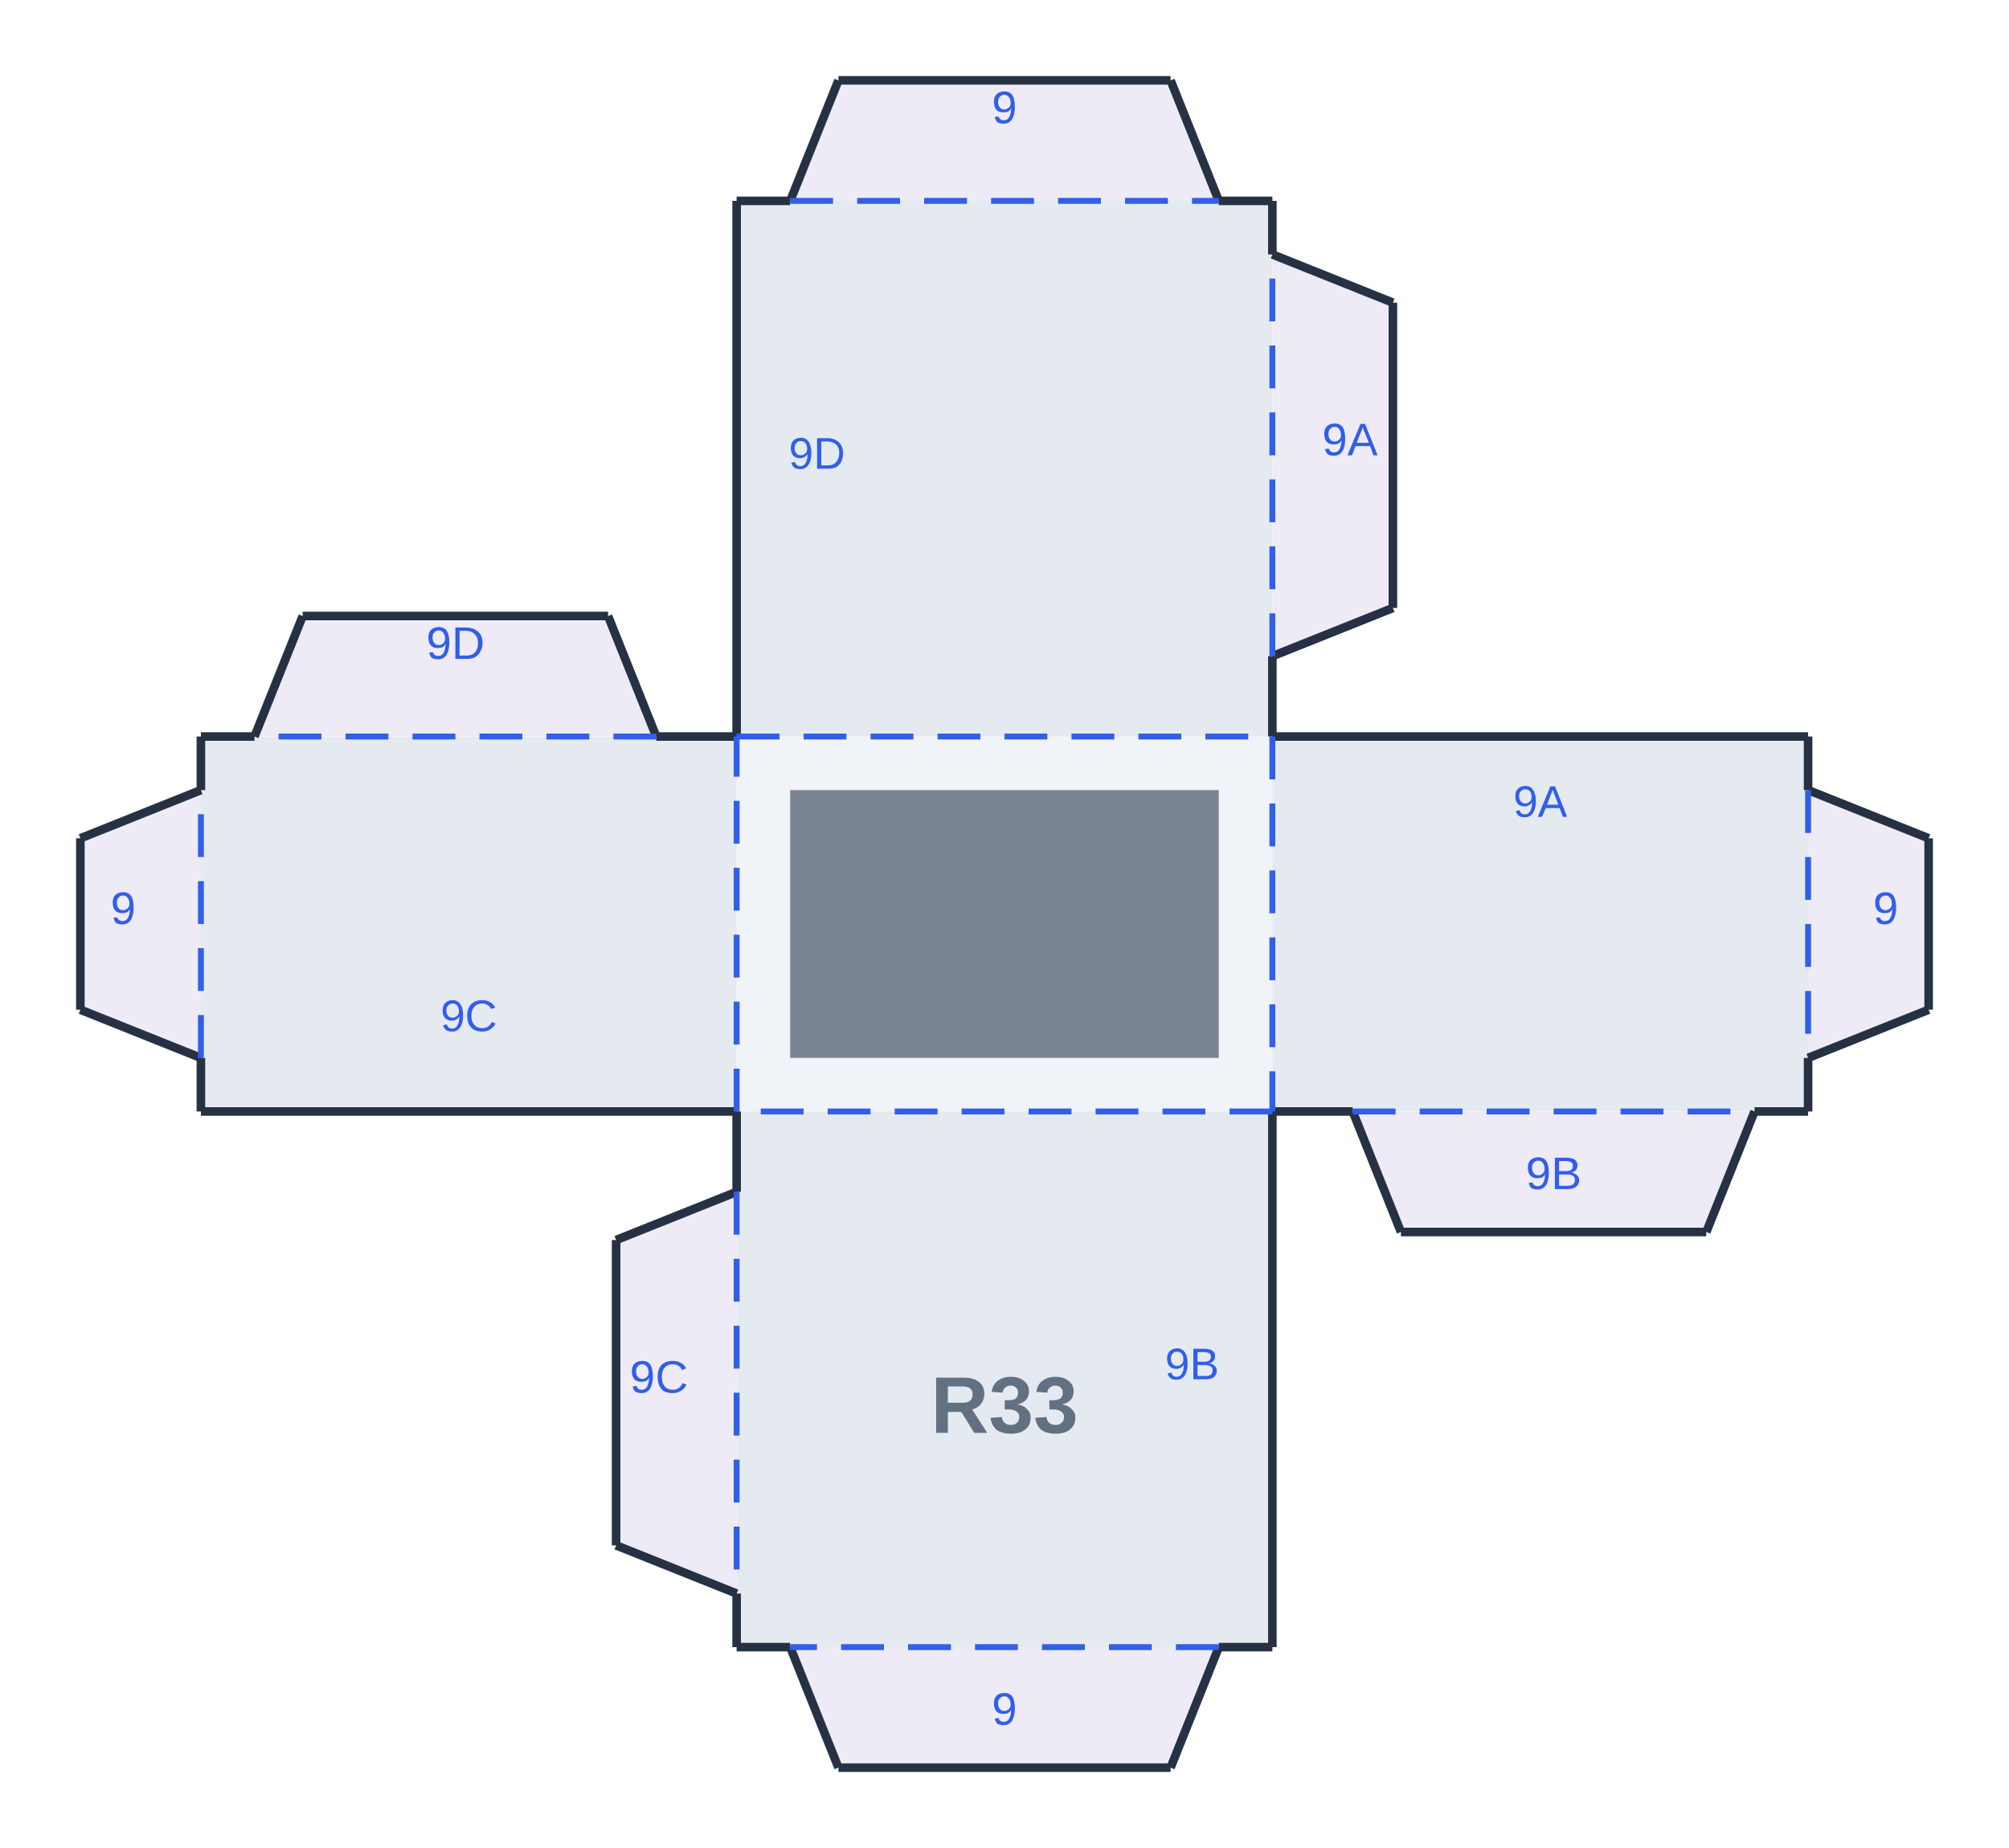
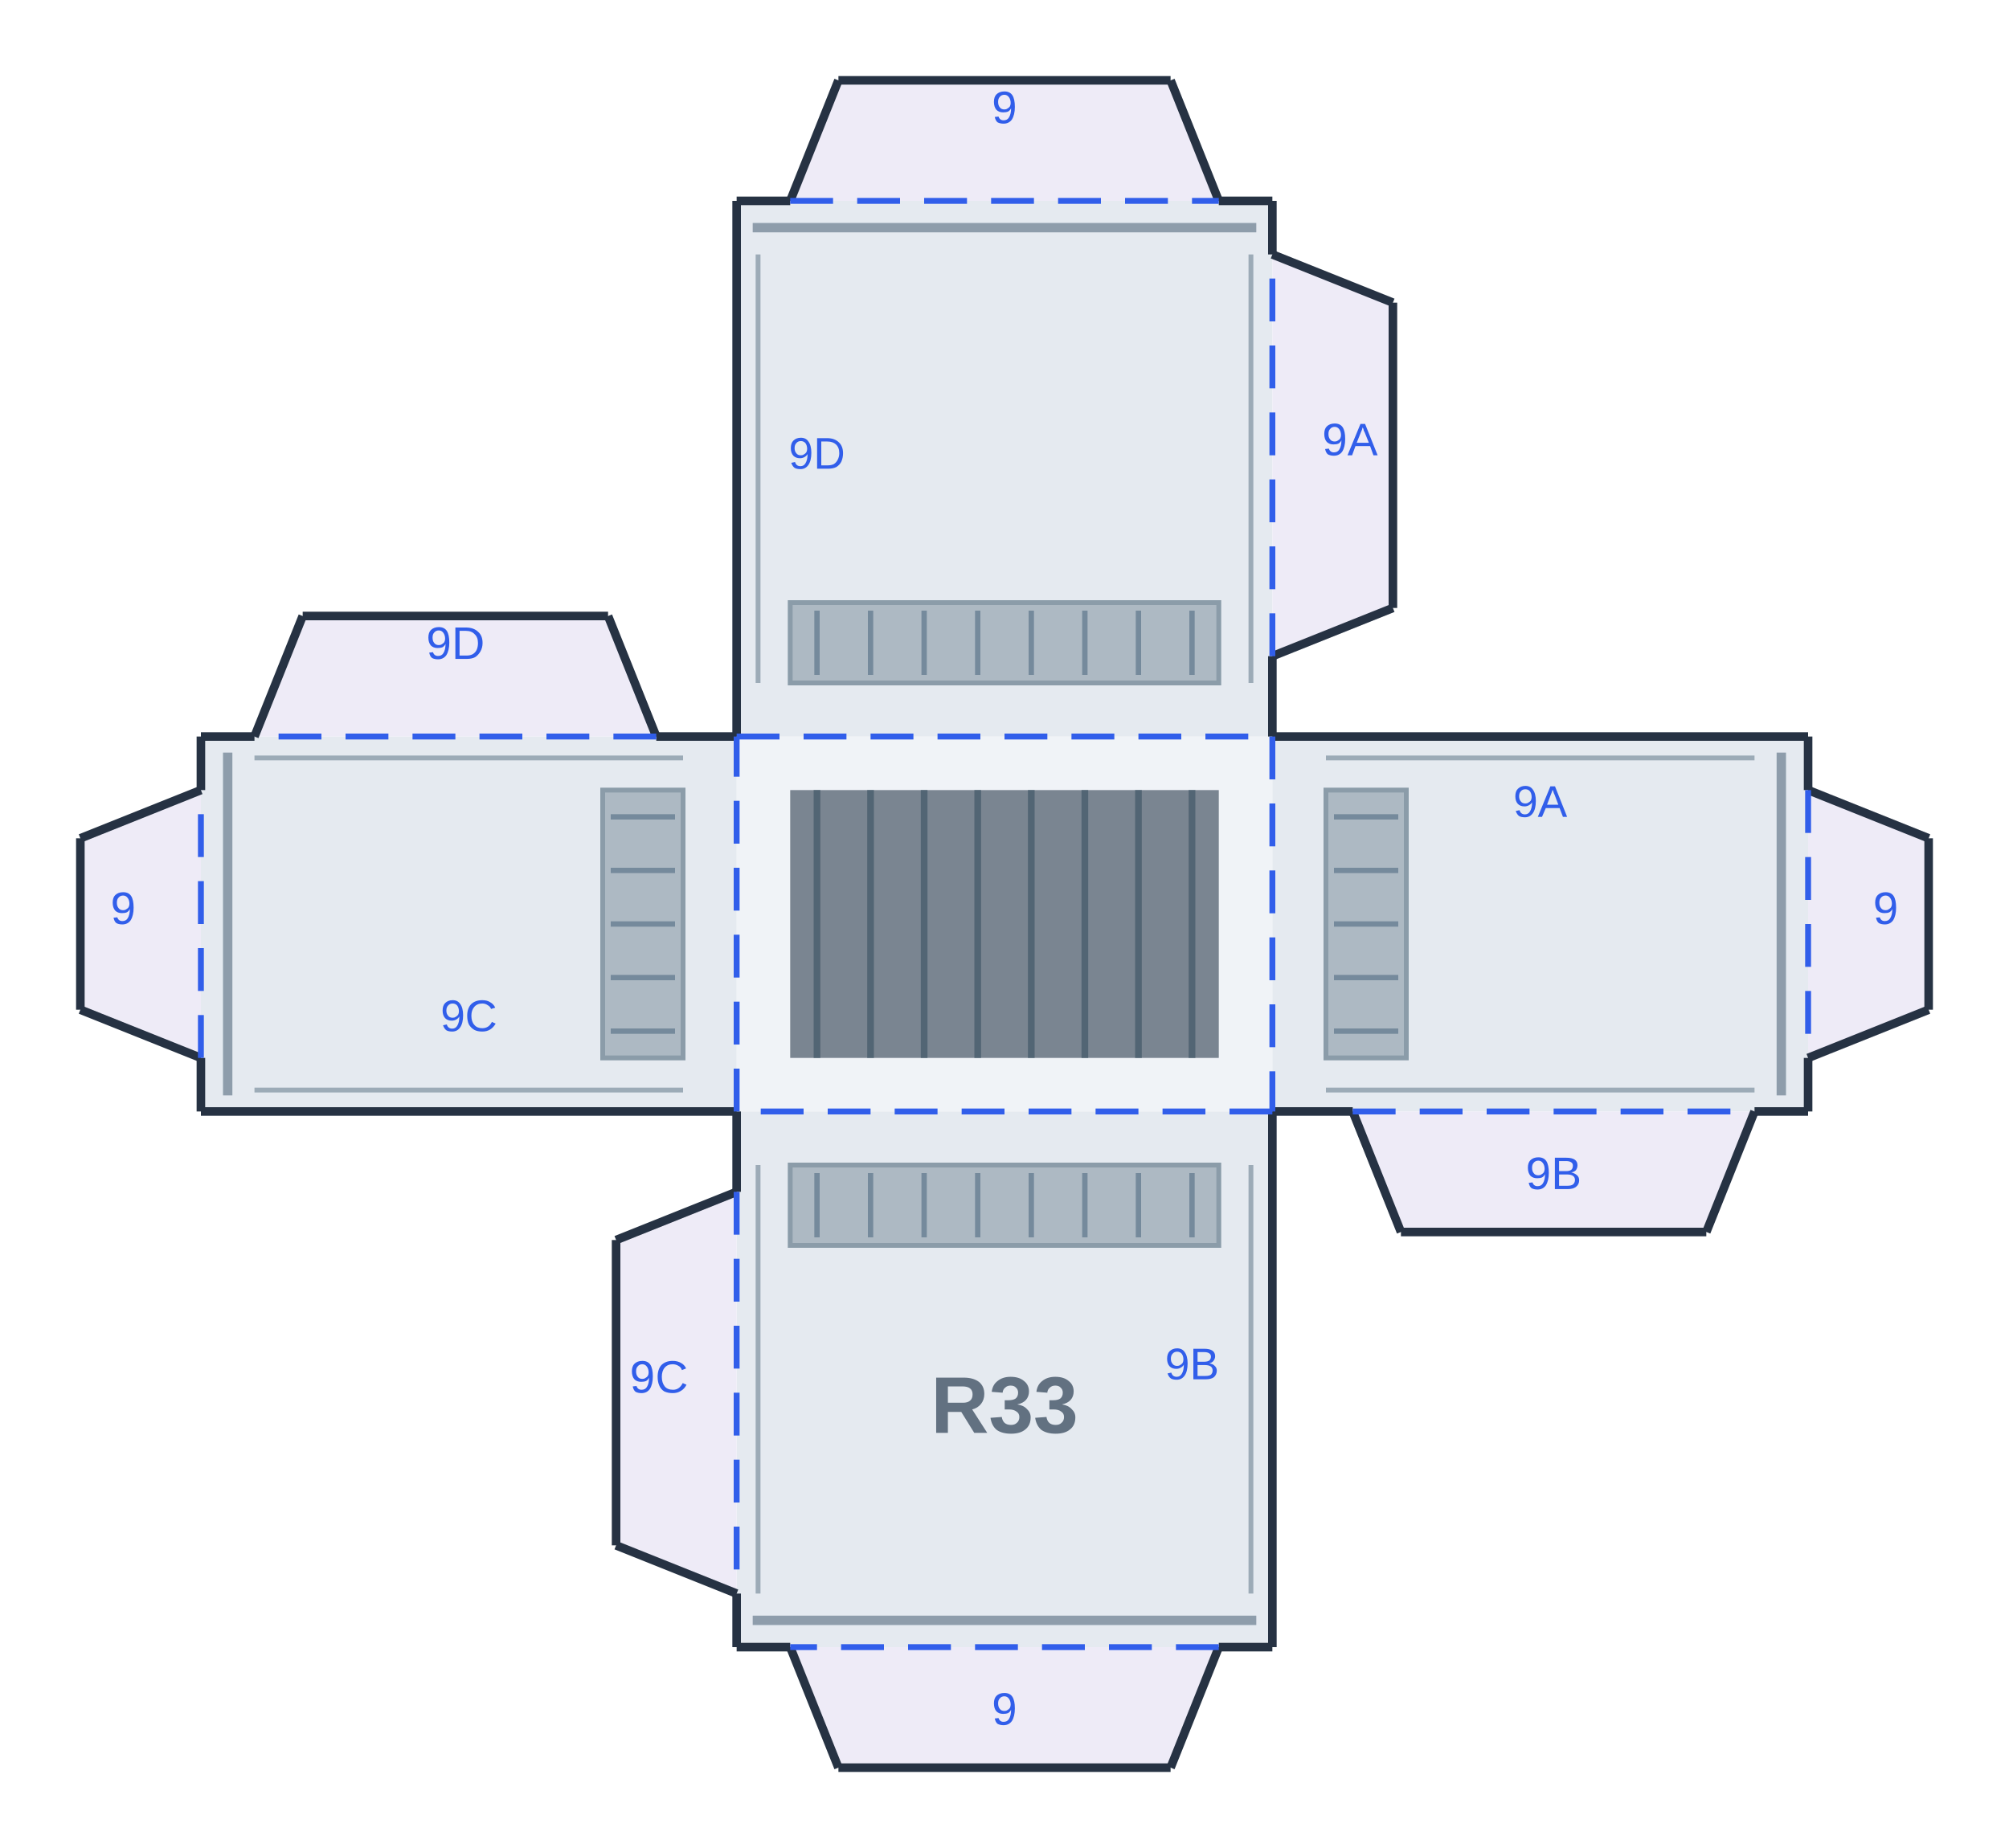
<svg xmlns="http://www.w3.org/2000/svg" width="75.0mm" height="69.0mm" viewBox="22.5 111.5 75.0 69.0">
  <rect x="22.5" y="111.5" width="75.0" height="69.0" fill="white" />
  <polygon points="50.000,139.000 70.000,139.000 70.000,153.000 50.000,153.000" fill="#f0f3f7" stroke="none" stroke-width="0.2" />
  <polygon points="50.000,139.000 70.000,139.000 70.000,119.000 50.000,119.000" fill="#e5eaf0" stroke="none" stroke-width="0.2" />
  <polygon points="70.000,136.000 70.000,121.000 74.500,122.800 74.500,134.200" fill="#eeebf7" stroke="none" stroke-width="0.2" />
  <polygon points="52.000,119.000 68.000,119.000 66.200,114.500 53.800,114.500" fill="#eeebf7" stroke="none" stroke-width="0.2" />
  <polygon points="70.000,139.000 70.000,153.000 90.000,153.000 90.000,139.000" fill="#e5eaf0" stroke="none" stroke-width="0.2" />
  <polygon points="73.000,153.000 88.000,153.000 86.200,157.500 74.800,157.500" fill="#eeebf7" stroke="none" stroke-width="0.2" />
  <polygon points="90.000,141.000 90.000,151.000 94.500,149.200 94.500,142.800" fill="#eeebf7" stroke="none" stroke-width="0.2" />
  <polygon points="70.000,153.000 50.000,153.000 50.000,173.000 70.000,173.000" fill="#e5eaf0" stroke="none" stroke-width="0.2" />
  <polygon points="50.000,156.000 50.000,171.000 45.500,169.200 45.500,157.800" fill="#eeebf7" stroke="none" stroke-width="0.2" />
  <polygon points="68.000,173.000 52.000,173.000 53.800,177.500 66.200,177.500" fill="#eeebf7" stroke="none" stroke-width="0.2" />
  <polygon points="50.000,153.000 50.000,139.000 30.000,139.000 30.000,153.000" fill="#e5eaf0" stroke="none" stroke-width="0.2" />
  <polygon points="47.000,139.000 32.000,139.000 33.800,134.500 45.200,134.500" fill="#eeebf7" stroke="none" stroke-width="0.2" />
  <polygon points="30.000,151.000 30.000,141.000 25.500,142.800 25.500,149.200" fill="#eeebf7" stroke="none" stroke-width="0.2" />
  <line x1="70.000" y1="139.000" x2="70.000" y2="136.000" stroke="#263243" stroke-width="0.32" />
  <line x1="70.000" y1="121.000" x2="70.000" y2="119.000" stroke="#263243" stroke-width="0.32" />
  <line x1="70.000" y1="119.000" x2="68.000" y2="119.000" stroke="#263243" stroke-width="0.32" />
  <line x1="52.000" y1="119.000" x2="50.000" y2="119.000" stroke="#263243" stroke-width="0.32" />
  <line x1="50.000" y1="119.000" x2="50.000" y2="139.000" stroke="#263243" stroke-width="0.32" />
  <line x1="70.000" y1="121.000" x2="74.500" y2="122.800" stroke="#263243" stroke-width="0.32" />
  <line x1="74.500" y1="122.800" x2="74.500" y2="134.200" stroke="#263243" stroke-width="0.32" />
  <line x1="74.500" y1="134.200" x2="70.000" y2="136.000" stroke="#263243" stroke-width="0.32" />
  <line x1="68.000" y1="119.000" x2="66.200" y2="114.500" stroke="#263243" stroke-width="0.32" />
  <line x1="66.200" y1="114.500" x2="53.800" y2="114.500" stroke="#263243" stroke-width="0.32" />
  <line x1="53.800" y1="114.500" x2="52.000" y2="119.000" stroke="#263243" stroke-width="0.32" />
  <line x1="70.000" y1="153.000" x2="73.000" y2="153.000" stroke="#263243" stroke-width="0.32" />
  <line x1="88.000" y1="153.000" x2="90.000" y2="153.000" stroke="#263243" stroke-width="0.32" />
  <line x1="90.000" y1="153.000" x2="90.000" y2="151.000" stroke="#263243" stroke-width="0.32" />
  <line x1="90.000" y1="141.000" x2="90.000" y2="139.000" stroke="#263243" stroke-width="0.32" />
  <line x1="90.000" y1="139.000" x2="70.000" y2="139.000" stroke="#263243" stroke-width="0.32" />
  <line x1="88.000" y1="153.000" x2="86.200" y2="157.500" stroke="#263243" stroke-width="0.32" />
  <line x1="86.200" y1="157.500" x2="74.800" y2="157.500" stroke="#263243" stroke-width="0.32" />
  <line x1="74.800" y1="157.500" x2="73.000" y2="153.000" stroke="#263243" stroke-width="0.32" />
  <line x1="90.000" y1="151.000" x2="94.500" y2="149.200" stroke="#263243" stroke-width="0.32" />
  <line x1="94.500" y1="149.200" x2="94.500" y2="142.800" stroke="#263243" stroke-width="0.32" />
  <line x1="94.500" y1="142.800" x2="90.000" y2="141.000" stroke="#263243" stroke-width="0.32" />
  <line x1="50.000" y1="153.000" x2="50.000" y2="156.000" stroke="#263243" stroke-width="0.32" />
  <line x1="50.000" y1="171.000" x2="50.000" y2="173.000" stroke="#263243" stroke-width="0.32" />
  <line x1="50.000" y1="173.000" x2="52.000" y2="173.000" stroke="#263243" stroke-width="0.32" />
  <line x1="68.000" y1="173.000" x2="70.000" y2="173.000" stroke="#263243" stroke-width="0.32" />
  <line x1="70.000" y1="173.000" x2="70.000" y2="153.000" stroke="#263243" stroke-width="0.32" />
  <line x1="50.000" y1="171.000" x2="45.500" y2="169.200" stroke="#263243" stroke-width="0.32" />
  <line x1="45.500" y1="169.200" x2="45.500" y2="157.800" stroke="#263243" stroke-width="0.32" />
  <line x1="45.500" y1="157.800" x2="50.000" y2="156.000" stroke="#263243" stroke-width="0.32" />
  <line x1="52.000" y1="173.000" x2="53.800" y2="177.500" stroke="#263243" stroke-width="0.32" />
  <line x1="53.800" y1="177.500" x2="66.200" y2="177.500" stroke="#263243" stroke-width="0.32" />
  <line x1="66.200" y1="177.500" x2="68.000" y2="173.000" stroke="#263243" stroke-width="0.32" />
  <line x1="50.000" y1="139.000" x2="47.000" y2="139.000" stroke="#263243" stroke-width="0.32" />
  <line x1="32.000" y1="139.000" x2="30.000" y2="139.000" stroke="#263243" stroke-width="0.32" />
  <line x1="30.000" y1="139.000" x2="30.000" y2="141.000" stroke="#263243" stroke-width="0.32" />
  <line x1="30.000" y1="151.000" x2="30.000" y2="153.000" stroke="#263243" stroke-width="0.32" />
  <line x1="30.000" y1="153.000" x2="50.000" y2="153.000" stroke="#263243" stroke-width="0.32" />
  <line x1="32.000" y1="139.000" x2="33.800" y2="134.500" stroke="#263243" stroke-width="0.32" />
  <line x1="33.800" y1="134.500" x2="45.200" y2="134.500" stroke="#263243" stroke-width="0.32" />
  <line x1="45.200" y1="134.500" x2="47.000" y2="139.000" stroke="#263243" stroke-width="0.32" />
  <line x1="30.000" y1="141.000" x2="25.500" y2="142.800" stroke="#263243" stroke-width="0.32" />
  <line x1="25.500" y1="142.800" x2="25.500" y2="149.200" stroke="#263243" stroke-width="0.32" />
  <line x1="25.500" y1="149.200" x2="30.000" y2="151.000" stroke="#263243" stroke-width="0.32" />
  <line x1="50.000" y1="139.000" x2="70.000" y2="139.000" stroke="#315eea" stroke-width="0.22" stroke-dasharray="1.6 0.9" />
  <line x1="70.000" y1="136.000" x2="70.000" y2="121.000" stroke="#315eea" stroke-width="0.22" stroke-dasharray="1.6 0.9" />
  <line x1="52.000" y1="119.000" x2="68.000" y2="119.000" stroke="#315eea" stroke-width="0.22" stroke-dasharray="1.6 0.9" />
  <line x1="70.000" y1="139.000" x2="70.000" y2="153.000" stroke="#315eea" stroke-width="0.22" stroke-dasharray="1.6 0.9" />
  <line x1="73.000" y1="153.000" x2="88.000" y2="153.000" stroke="#315eea" stroke-width="0.22" stroke-dasharray="1.6 0.9" />
  <line x1="90.000" y1="141.000" x2="90.000" y2="151.000" stroke="#315eea" stroke-width="0.22" stroke-dasharray="1.6 0.9" />
  <line x1="70.000" y1="153.000" x2="50.000" y2="153.000" stroke="#315eea" stroke-width="0.22" stroke-dasharray="1.6 0.9" />
  <line x1="50.000" y1="156.000" x2="50.000" y2="171.000" stroke="#315eea" stroke-width="0.22" stroke-dasharray="1.6 0.9" />
  <line x1="68.000" y1="173.000" x2="52.000" y2="173.000" stroke="#315eea" stroke-width="0.22" stroke-dasharray="1.6 0.9" />
  <line x1="50.000" y1="153.000" x2="50.000" y2="139.000" stroke="#315eea" stroke-width="0.22" stroke-dasharray="1.6 0.9" />
  <line x1="47.000" y1="139.000" x2="32.000" y2="139.000" stroke="#315eea" stroke-width="0.22" stroke-dasharray="1.6 0.9" />
  <line x1="30.000" y1="151.000" x2="30.000" y2="141.000" stroke="#315eea" stroke-width="0.22" stroke-dasharray="1.6 0.9" />
  <text x="72.900" y="128.500" transform="rotate(0 72.9 128.5)" font-family="Arial, sans-serif" font-size="1.7" font-weight="400" fill="#315eea" text-anchor="middle">9A</text>
  <text x="53.000" y="129.000" transform="rotate(0 53.0 129.0)" font-family="Arial, sans-serif" font-size="1.65" font-weight="400" fill="#315eea" text-anchor="middle">9D</text>
  <text x="60.000" y="116.100" transform="rotate(0 60.0 116.1)" font-family="Arial, sans-serif" font-size="1.7" font-weight="400" fill="#315eea" text-anchor="middle">9</text>
  <text x="80.500" y="155.900" transform="rotate(0 80.5 155.9)" font-family="Arial, sans-serif" font-size="1.7" font-weight="400" fill="#315eea" text-anchor="middle">9B</text>
  <text x="80.000" y="142.000" transform="rotate(0 80.0 142.0)" font-family="Arial, sans-serif" font-size="1.65" font-weight="400" fill="#315eea" text-anchor="middle">9A</text>
  <text x="92.900" y="146.000" transform="rotate(0 92.9 146.0)" font-family="Arial, sans-serif" font-size="1.7" font-weight="400" fill="#315eea" text-anchor="middle">9</text>
  <text x="47.100" y="163.500" transform="rotate(0 47.1 163.5)" font-family="Arial, sans-serif" font-size="1.7" font-weight="400" fill="#315eea" text-anchor="middle">9C</text>
  <text x="67.000" y="163.000" transform="rotate(0 67.0 163.0)" font-family="Arial, sans-serif" font-size="1.65" font-weight="400" fill="#315eea" text-anchor="middle">9B</text>
  <text x="60.000" y="175.900" transform="rotate(0 60.0 175.9)" font-family="Arial, sans-serif" font-size="1.7" font-weight="400" fill="#315eea" text-anchor="middle">9</text>
  <text x="39.500" y="136.100" transform="rotate(0 39.5 136.1)" font-family="Arial, sans-serif" font-size="1.7" font-weight="400" fill="#315eea" text-anchor="middle">9D</text>
  <text x="40.000" y="150.000" transform="rotate(0 40.0 150.0)" font-family="Arial, sans-serif" font-size="1.65" font-weight="400" fill="#315eea" text-anchor="middle">9C</text>
  <text x="27.100" y="146.000" transform="rotate(0 27.1 146.0)" font-family="Arial, sans-serif" font-size="1.7" font-weight="400" fill="#315eea" text-anchor="middle">9</text>
+   <line x1="50.600" y1="172.000" x2="69.400" y2="172.000" stroke="#8e9dab" stroke-width="0.35" />
+   <line x1="50.800" y1="155.000" x2="50.800" y2="171.000" stroke="#9cabb7" stroke-width="0.18" />
+   <line x1="69.200" y1="155.000" x2="69.200" y2="171.000" stroke="#9cabb7" stroke-width="0.18" />
+   <polygon points="52.000,155.000 68.000,155.000 68.000,158.000 52.000,158.000" fill="#adb9c3" stroke="#8b9ca9" stroke-width="0.18" />
+   <line x1="53.000" y1="155.300" x2="53.000" y2="157.700" stroke="#758a9c" stroke-width="0.2" />
+   <line x1="55.000" y1="155.300" x2="55.000" y2="157.700" stroke="#758a9c" stroke-width="0.2" />
+   <line x1="57.000" y1="155.300" x2="57.000" y2="157.700" stroke="#758a9c" stroke-width="0.2" />
+   <line x1="59.000" y1="155.300" x2="59.000" y2="157.700" stroke="#758a9c" stroke-width="0.2" />
+   <line x1="61.000" y1="155.300" x2="61.000" y2="157.700" stroke="#758a9c" stroke-width="0.2" />
+   <line x1="63.000" y1="155.300" x2="63.000" y2="157.700" stroke="#758a9c" stroke-width="0.2" />
+   <line x1="65.000" y1="155.300" x2="65.000" y2="157.700" stroke="#758a9c" stroke-width="0.2" />
+   <line x1="67.000" y1="155.300" x2="67.000" y2="157.700" stroke="#758a9c" stroke-width="0.2" />
+   <line x1="50.600" y1="120.000" x2="69.400" y2="120.000" stroke="#8e9dab" stroke-width="0.35" />
+   <line x1="50.800" y1="137.000" x2="50.800" y2="121.000" stroke="#9cabb7" stroke-width="0.18" />
+   <line x1="69.200" y1="137.000" x2="69.200" y2="121.000" stroke="#9cabb7" stroke-width="0.18" />
+   <polygon points="52.000,137.000 68.000,137.000 68.000,134.000 52.000,134.000" fill="#adb9c3" stroke="#8b9ca9" stroke-width="0.18" />
+   <line x1="53.000" y1="136.700" x2="53.000" y2="134.300" stroke="#758a9c" stroke-width="0.2" />
+   <line x1="55.000" y1="136.700" x2="55.000" y2="134.300" stroke="#758a9c" stroke-width="0.2" />
+   <line x1="57.000" y1="136.700" x2="57.000" y2="134.300" stroke="#758a9c" stroke-width="0.2" />
+   <line x1="59.000" y1="136.700" x2="59.000" y2="134.300" stroke="#758a9c" stroke-width="0.2" />
+   <line x1="61.000" y1="136.700" x2="61.000" y2="134.300" stroke="#758a9c" stroke-width="0.2" />
+   <line x1="63.000" y1="136.700" x2="63.000" y2="134.300" stroke="#758a9c" stroke-width="0.2" />
+   <line x1="65.000" y1="136.700" x2="65.000" y2="134.300" stroke="#758a9c" stroke-width="0.2" />
+   <line x1="67.000" y1="136.700" x2="67.000" y2="134.300" stroke="#758a9c" stroke-width="0.2" />
+   <line x1="89.000" y1="152.400" x2="89.000" y2="139.600" stroke="#8e9dab" stroke-width="0.35" />
+   <line x1="72.000" y1="152.200" x2="88.000" y2="152.200" stroke="#9cabb7" stroke-width="0.18" />
+   <line x1="72.000" y1="139.800" x2="88.000" y2="139.800" stroke="#9cabb7" stroke-width="0.18" />
+   <polygon points="72.000,151.000 72.000,141.000 75.000,141.000 75.000,151.000" fill="#adb9c3" stroke="#8b9ca9" stroke-width="0.18" />
+   <line x1="72.300" y1="150.000" x2="74.700" y2="150.000" stroke="#758a9c" stroke-width="0.2" />
+   <line x1="72.300" y1="148.000" x2="74.700" y2="148.000" stroke="#758a9c" stroke-width="0.2" />
+   <line x1="72.300" y1="146.000" x2="74.700" y2="146.000" stroke="#758a9c" stroke-width="0.2" />
+   <line x1="72.300" y1="144.000" x2="74.700" y2="144.000" stroke="#758a9c" stroke-width="0.2" />
+   <line x1="72.300" y1="142.000" x2="74.700" y2="142.000" stroke="#758a9c" stroke-width="0.2" />
+   <line x1="31.000" y1="139.600" x2="31.000" y2="152.400" stroke="#8e9dab" stroke-width="0.35" />
+   <line x1="48.000" y1="139.800" x2="32.000" y2="139.800" stroke="#9cabb7" stroke-width="0.18" />
+   <line x1="48.000" y1="152.200" x2="32.000" y2="152.200" stroke="#9cabb7" stroke-width="0.18" />
+   <polygon points="48.000,141.000 48.000,151.000 45.000,151.000 45.000,141.000" fill="#adb9c3" stroke="#8b9ca9" stroke-width="0.18" />
+   <line x1="47.700" y1="142.000" x2="45.300" y2="142.000" stroke="#758a9c" stroke-width="0.2" />
+   <line x1="47.700" y1="144.000" x2="45.300" y2="144.000" stroke="#758a9c" stroke-width="0.2" />
+   <line x1="47.700" y1="146.000" x2="45.300" y2="146.000" stroke="#758a9c" stroke-width="0.2" />
+   <line x1="47.700" y1="148.000" x2="45.300" y2="148.000" stroke="#758a9c" stroke-width="0.2" />
+   <line x1="47.700" y1="150.000" x2="45.300" y2="150.000" stroke="#758a9c" stroke-width="0.2" />
  <polygon points="52.000,141.000 68.000,141.000 68.000,151.000 52.000,151.000" fill="#7a8591" stroke="none" stroke-width="0.2" />
+   <line x1="53.000" y1="141.000" x2="53.000" y2="151.000" stroke="#526574" stroke-width="0.25" />
+   <line x1="55.000" y1="141.000" x2="55.000" y2="151.000" stroke="#526574" stroke-width="0.25" />
+   <line x1="57.000" y1="141.000" x2="57.000" y2="151.000" stroke="#526574" stroke-width="0.25" />
+   <line x1="59.000" y1="141.000" x2="59.000" y2="151.000" stroke="#526574" stroke-width="0.25" />
+   <line x1="61.000" y1="141.000" x2="61.000" y2="151.000" stroke="#526574" stroke-width="0.25" />
+   <line x1="63.000" y1="141.000" x2="63.000" y2="151.000" stroke="#526574" stroke-width="0.25" />
+   <line x1="65.000" y1="141.000" x2="65.000" y2="151.000" stroke="#526574" stroke-width="0.25" />
+   <line x1="67.000" y1="141.000" x2="67.000" y2="151.000" stroke="#526574" stroke-width="0.25" />
  <text x="60.000" y="165.000" transform="rotate(0 60.0 165)" font-family="Arial, sans-serif" font-size="3" font-weight="700" fill="#627181" text-anchor="middle">R33</text>
+   <polygon points="51.696,127.350 54.304,127.350 54.304,129.300 51.696,129.300" fill="#e5eaf0" stroke="none" stroke-width="0.2" />
+   <text x="53.000" y="129.000" transform="rotate(0 53.0 129.0)" font-family="Arial, sans-serif" font-size="1.65" font-weight="400" fill="#315eea" text-anchor="middle">9D</text>
+   <polygon points="78.741,140.350 81.259,140.350 81.259,142.300 78.741,142.300" fill="#e5eaf0" stroke="none" stroke-width="0.2" />
+   <text x="80.000" y="142.000" transform="rotate(0 80.0 142.0)" font-family="Arial, sans-serif" font-size="1.65" font-weight="400" fill="#315eea" text-anchor="middle">9A</text>
+   <polygon points="65.741,161.350 68.259,161.350 68.259,163.300 65.741,163.300" fill="#e5eaf0" stroke="none" stroke-width="0.2" />
+   <text x="67.000" y="163.000" transform="rotate(0 67.0 163.0)" font-family="Arial, sans-serif" font-size="1.65" font-weight="400" fill="#315eea" text-anchor="middle">9B</text>
+   <polygon points="38.696,148.350 41.304,148.350 41.304,150.300 38.696,150.300" fill="#e5eaf0" stroke="none" stroke-width="0.2" />
+   <text x="40.000" y="150.000" transform="rotate(0 40.0 150.0)" font-family="Arial, sans-serif" font-size="1.65" font-weight="400" fill="#315eea" text-anchor="middle">9C</text>
</svg>
